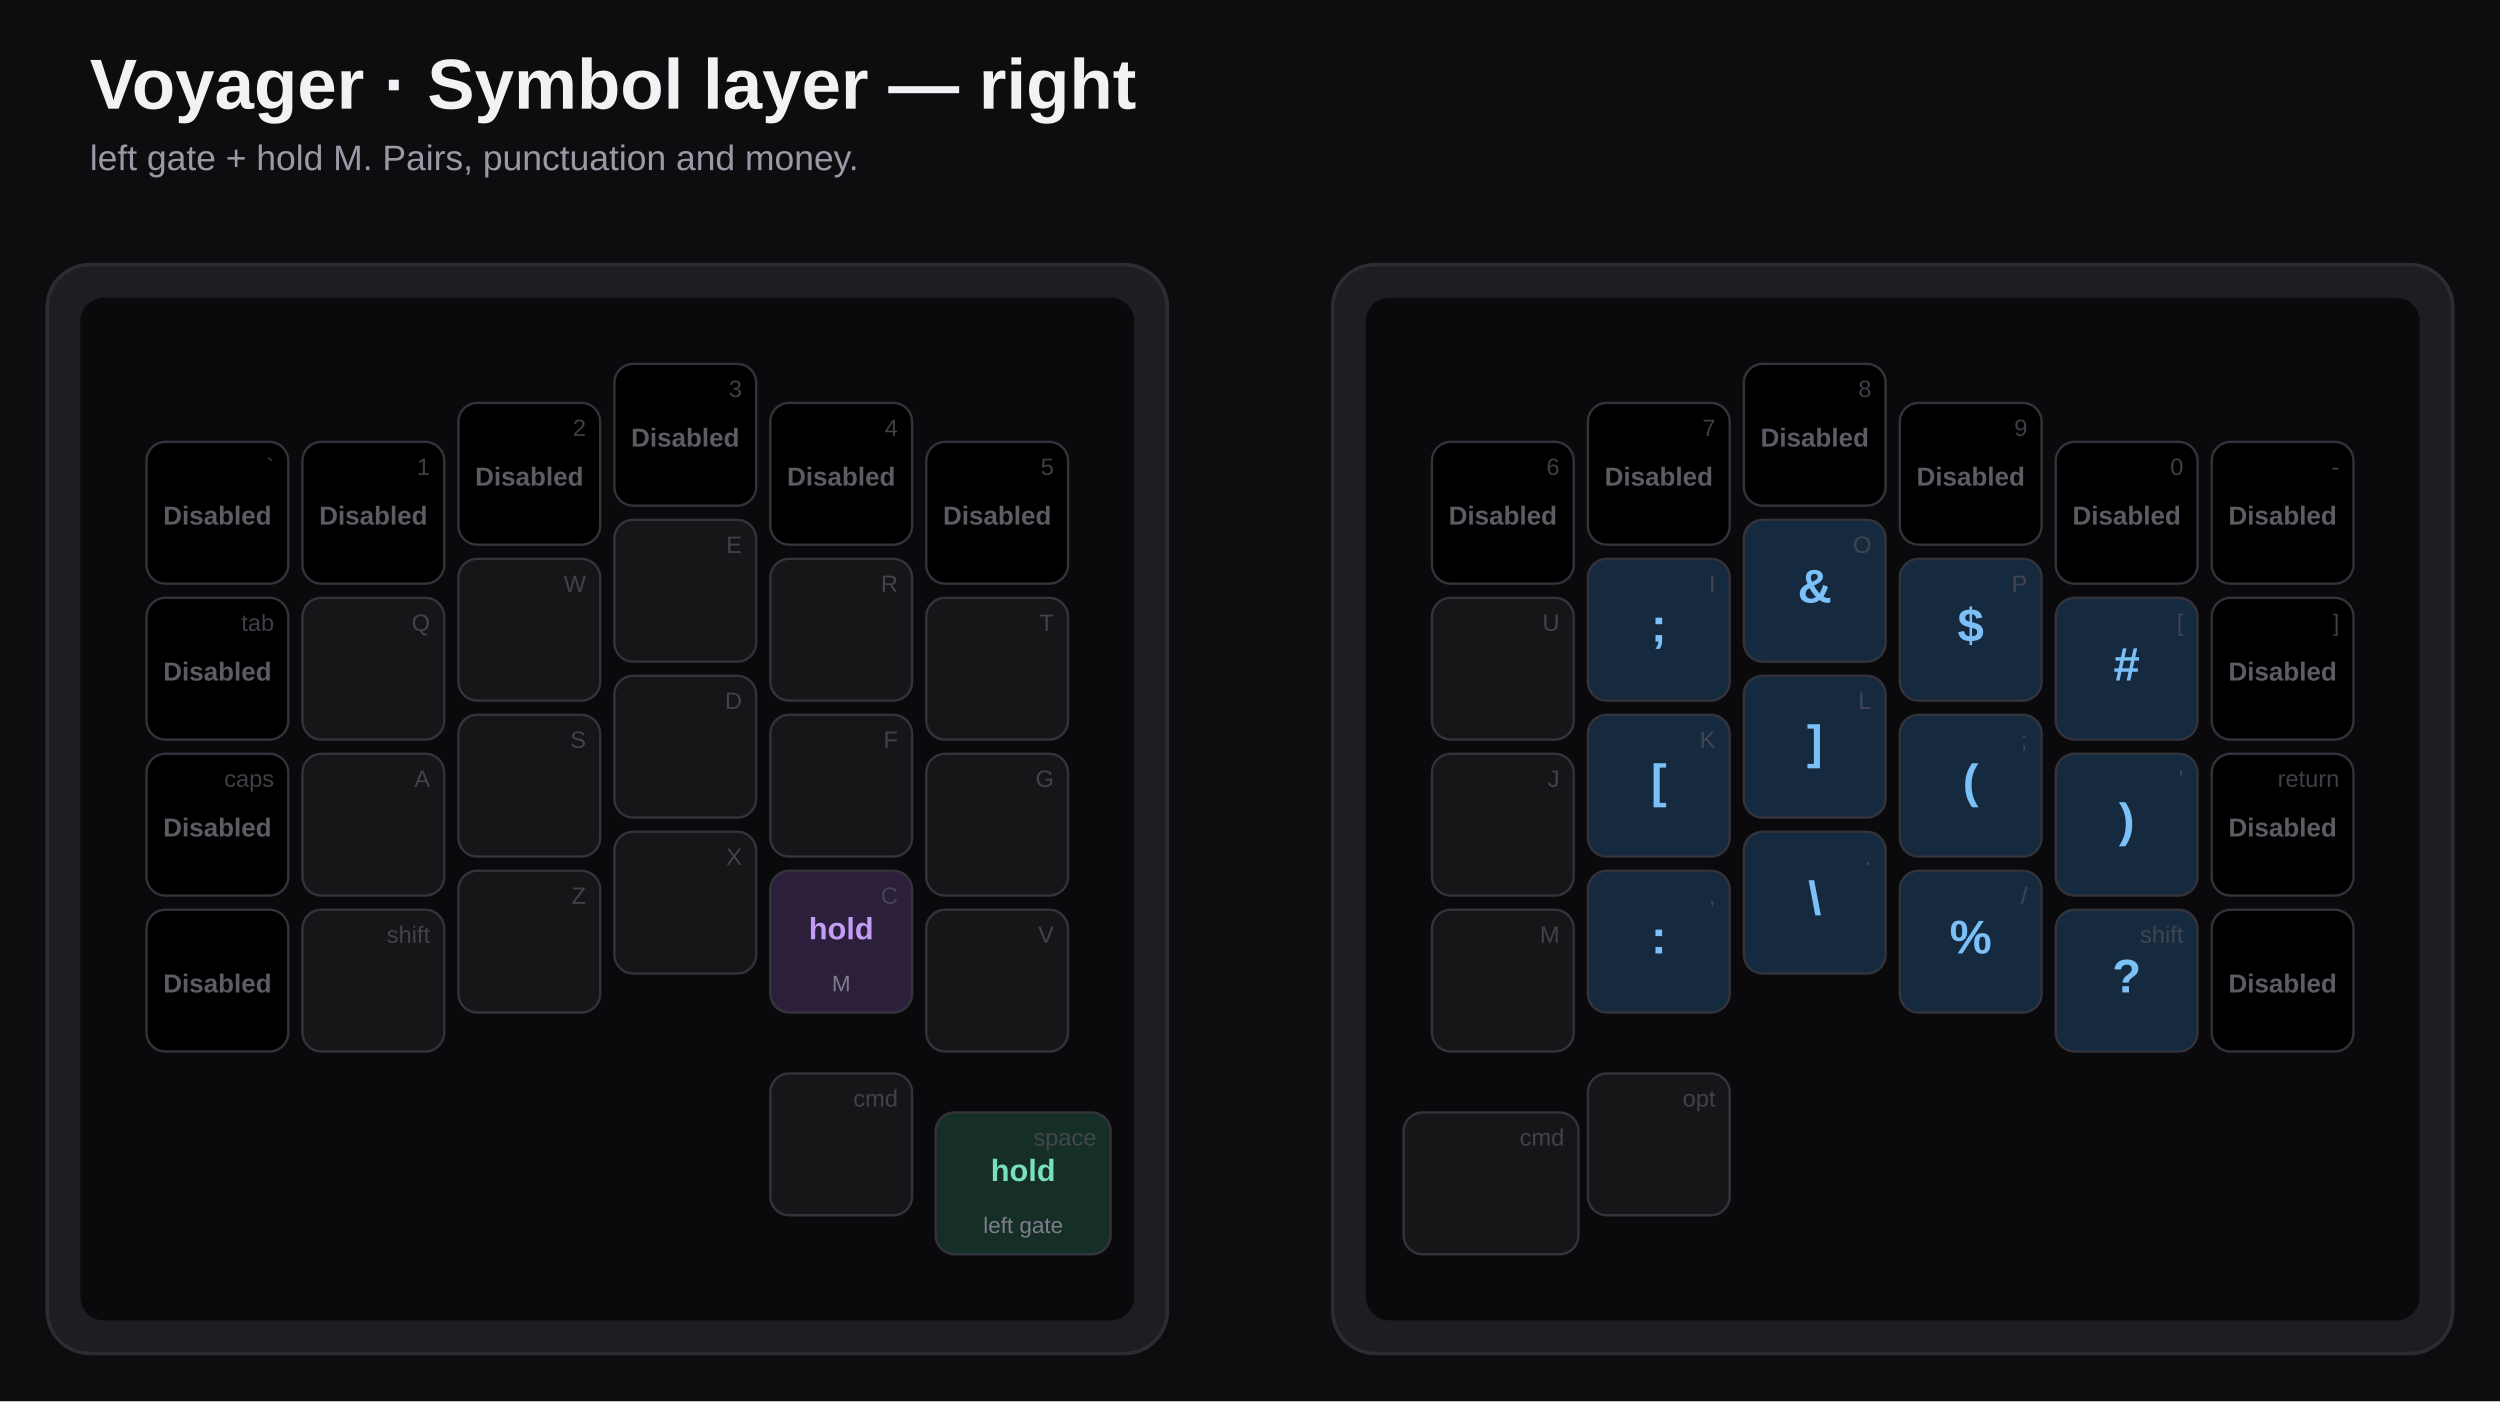
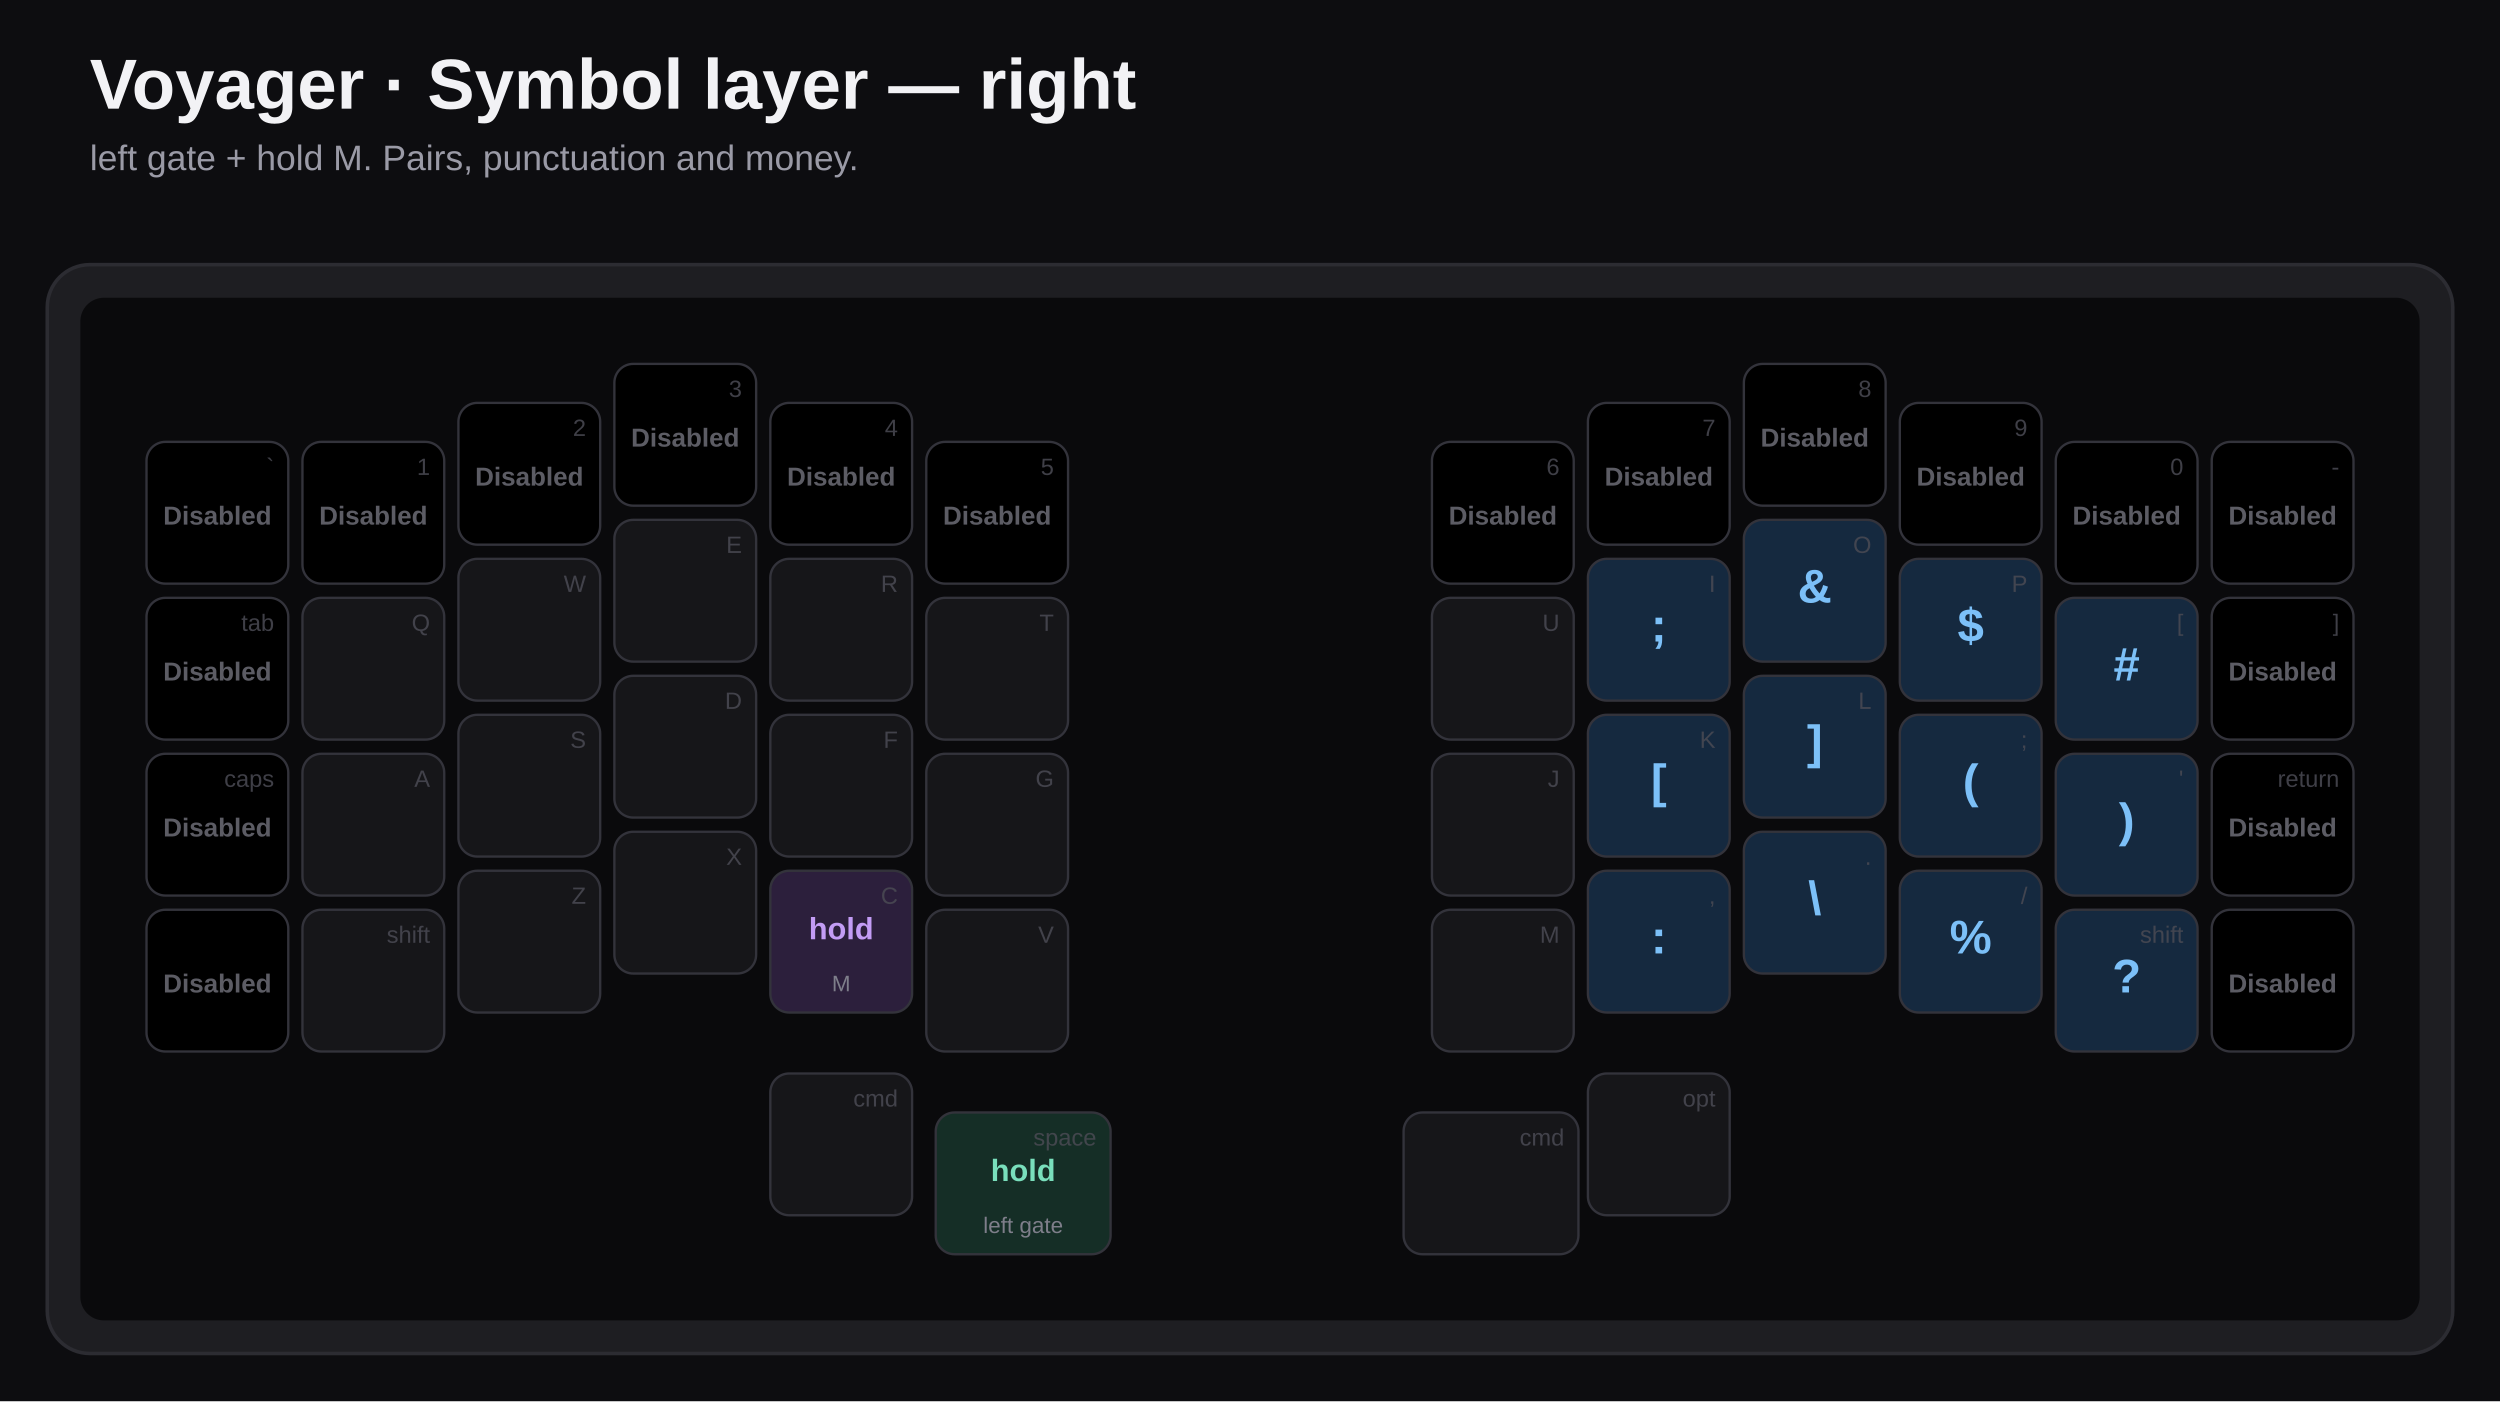
<svg xmlns="http://www.w3.org/2000/svg" width="1058" height="593" viewBox="0 0 1058 593" role="img" aria-label="Voyager · Symbol layer — right layer of splitmac on the ZSA Voyager">
  <rect width="1058" height="593" fill="#0d0d10" />
  <text x="38.0" y="46.0" fill="#f2f2f5" font-size="30" font-weight="700" text-anchor="start" opacity="1.0" font-family="-apple-system, BlinkMacSystemFont, 'SF Pro Text', 'Helvetica Neue', Arial, sans-serif">Voyager · Symbol layer — right</text>
  <text x="38.0" y="72.0" fill="#9a9aa6" font-size="15" font-weight="400" text-anchor="start" opacity="1.0" font-family="-apple-system, BlinkMacSystemFont, 'SF Pro Text', 'Helvetica Neue', Arial, sans-serif">left gate + hold M. Pairs, punctuation and money.</text>
-   <rect x="20.0" y="112.0" width="474.0" height="460.8" rx="18" fill="#1e1e22" stroke="#2c2c32" stroke-width="1.5" />
-   <rect x="34.0" y="126.0" width="446.0" height="432.8" rx="10" fill="#0a0a0c" />
+   <rect x="20.0" y="112.0" width="1018.0" height="460.8" rx="18" fill="#1e1e22" stroke="#2c2c32" stroke-width="1.5" />
+   <rect x="34.0" y="126.0" width="990.0" height="432.8" rx="10" fill="#0a0a0c" />
  <rect x="62.0" y="187.0" width="60.0" height="60.0" rx="8" fill="#000000" stroke="#33333b" stroke-width="1" />
  <text x="116.0" y="201.0" fill="#4a4a53" font-size="10" font-weight="500" text-anchor="end" opacity="0.85" font-family="-apple-system, BlinkMacSystemFont, 'SF Pro Text', 'Helvetica Neue', Arial, sans-serif">`</text>
  <text x="92.0" y="222.0" fill="#5c5c64" font-size="11" font-weight="600" text-anchor="middle" opacity="1.0" font-family="-apple-system, BlinkMacSystemFont, 'SF Pro Text', 'Helvetica Neue', Arial, sans-serif">Disabled</text>
  <rect x="128.0" y="187.0" width="60.0" height="60.0" rx="8" fill="#000000" stroke="#33333b" stroke-width="1" />
  <text x="182.0" y="201.0" fill="#4a4a53" font-size="10" font-weight="500" text-anchor="end" opacity="0.85" font-family="-apple-system, BlinkMacSystemFont, 'SF Pro Text', 'Helvetica Neue', Arial, sans-serif">1</text>
  <text x="158.0" y="222.0" fill="#5c5c64" font-size="11" font-weight="600" text-anchor="middle" opacity="1.0" font-family="-apple-system, BlinkMacSystemFont, 'SF Pro Text', 'Helvetica Neue', Arial, sans-serif">Disabled</text>
  <rect x="194.0" y="170.5" width="60.0" height="60.0" rx="8" fill="#000000" stroke="#33333b" stroke-width="1" />
  <text x="248.0" y="184.5" fill="#4a4a53" font-size="10" font-weight="500" text-anchor="end" opacity="0.85" font-family="-apple-system, BlinkMacSystemFont, 'SF Pro Text', 'Helvetica Neue', Arial, sans-serif">2</text>
  <text x="224.0" y="205.5" fill="#5c5c64" font-size="11" font-weight="600" text-anchor="middle" opacity="1.0" font-family="-apple-system, BlinkMacSystemFont, 'SF Pro Text', 'Helvetica Neue', Arial, sans-serif">Disabled</text>
  <rect x="260.0" y="154.0" width="60.0" height="60.0" rx="8" fill="#000000" stroke="#33333b" stroke-width="1" />
  <text x="314.0" y="168.0" fill="#4a4a53" font-size="10" font-weight="500" text-anchor="end" opacity="0.85" font-family="-apple-system, BlinkMacSystemFont, 'SF Pro Text', 'Helvetica Neue', Arial, sans-serif">3</text>
  <text x="290.0" y="189.0" fill="#5c5c64" font-size="11" font-weight="600" text-anchor="middle" opacity="1.0" font-family="-apple-system, BlinkMacSystemFont, 'SF Pro Text', 'Helvetica Neue', Arial, sans-serif">Disabled</text>
  <rect x="326.0" y="170.5" width="60.0" height="60.0" rx="8" fill="#000000" stroke="#33333b" stroke-width="1" />
  <text x="380.0" y="184.5" fill="#4a4a53" font-size="10" font-weight="500" text-anchor="end" opacity="0.85" font-family="-apple-system, BlinkMacSystemFont, 'SF Pro Text', 'Helvetica Neue', Arial, sans-serif">4</text>
  <text x="356.0" y="205.5" fill="#5c5c64" font-size="11" font-weight="600" text-anchor="middle" opacity="1.0" font-family="-apple-system, BlinkMacSystemFont, 'SF Pro Text', 'Helvetica Neue', Arial, sans-serif">Disabled</text>
  <rect x="392.0" y="187.0" width="60.0" height="60.0" rx="8" fill="#000000" stroke="#33333b" stroke-width="1" />
  <text x="446.0" y="201.0" fill="#4a4a53" font-size="10" font-weight="500" text-anchor="end" opacity="0.85" font-family="-apple-system, BlinkMacSystemFont, 'SF Pro Text', 'Helvetica Neue', Arial, sans-serif">5</text>
  <text x="422.0" y="222.0" fill="#5c5c64" font-size="11" font-weight="600" text-anchor="middle" opacity="1.0" font-family="-apple-system, BlinkMacSystemFont, 'SF Pro Text', 'Helvetica Neue', Arial, sans-serif">Disabled</text>
  <rect x="62.0" y="253.0" width="60.0" height="60.0" rx="8" fill="#000000" stroke="#33333b" stroke-width="1" />
  <text x="116.0" y="267.0" fill="#4a4a53" font-size="10" font-weight="500" text-anchor="end" opacity="0.85" font-family="-apple-system, BlinkMacSystemFont, 'SF Pro Text', 'Helvetica Neue', Arial, sans-serif">tab</text>
  <text x="92.0" y="288.0" fill="#5c5c64" font-size="11" font-weight="600" text-anchor="middle" opacity="1.0" font-family="-apple-system, BlinkMacSystemFont, 'SF Pro Text', 'Helvetica Neue', Arial, sans-serif">Disabled</text>
  <rect x="128.0" y="253.0" width="60.0" height="60.0" rx="8" fill="#161619" stroke="#33333b" stroke-width="1" />
  <text x="182.0" y="267.0" fill="#4a4a53" font-size="10" font-weight="500" text-anchor="end" opacity="0.85" font-family="-apple-system, BlinkMacSystemFont, 'SF Pro Text', 'Helvetica Neue', Arial, sans-serif">Q</text>
  <rect x="194.0" y="236.5" width="60.0" height="60.0" rx="8" fill="#161619" stroke="#33333b" stroke-width="1" />
  <text x="248.0" y="250.5" fill="#4a4a53" font-size="10" font-weight="500" text-anchor="end" opacity="0.85" font-family="-apple-system, BlinkMacSystemFont, 'SF Pro Text', 'Helvetica Neue', Arial, sans-serif">W</text>
  <rect x="260.0" y="220.0" width="60.0" height="60.0" rx="8" fill="#161619" stroke="#33333b" stroke-width="1" />
  <text x="314.0" y="234.0" fill="#4a4a53" font-size="10" font-weight="500" text-anchor="end" opacity="0.85" font-family="-apple-system, BlinkMacSystemFont, 'SF Pro Text', 'Helvetica Neue', Arial, sans-serif">E</text>
  <rect x="326.0" y="236.5" width="60.0" height="60.0" rx="8" fill="#161619" stroke="#33333b" stroke-width="1" />
  <text x="380.0" y="250.5" fill="#4a4a53" font-size="10" font-weight="500" text-anchor="end" opacity="0.85" font-family="-apple-system, BlinkMacSystemFont, 'SF Pro Text', 'Helvetica Neue', Arial, sans-serif">R</text>
  <rect x="392.0" y="253.0" width="60.0" height="60.0" rx="8" fill="#161619" stroke="#33333b" stroke-width="1" />
  <text x="446.0" y="267.0" fill="#4a4a53" font-size="10" font-weight="500" text-anchor="end" opacity="0.85" font-family="-apple-system, BlinkMacSystemFont, 'SF Pro Text', 'Helvetica Neue', Arial, sans-serif">T</text>
  <rect x="62.0" y="319.0" width="60.0" height="60.0" rx="8" fill="#000000" stroke="#33333b" stroke-width="1" />
  <text x="116.0" y="333.0" fill="#4a4a53" font-size="10" font-weight="500" text-anchor="end" opacity="0.85" font-family="-apple-system, BlinkMacSystemFont, 'SF Pro Text', 'Helvetica Neue', Arial, sans-serif">caps</text>
  <text x="92.0" y="354.0" fill="#5c5c64" font-size="11" font-weight="600" text-anchor="middle" opacity="1.0" font-family="-apple-system, BlinkMacSystemFont, 'SF Pro Text', 'Helvetica Neue', Arial, sans-serif">Disabled</text>
  <rect x="128.0" y="319.0" width="60.0" height="60.0" rx="8" fill="#161619" stroke="#33333b" stroke-width="1" />
  <text x="182.0" y="333.0" fill="#4a4a53" font-size="10" font-weight="500" text-anchor="end" opacity="0.85" font-family="-apple-system, BlinkMacSystemFont, 'SF Pro Text', 'Helvetica Neue', Arial, sans-serif">A</text>
  <rect x="194.0" y="302.5" width="60.0" height="60.0" rx="8" fill="#161619" stroke="#33333b" stroke-width="1" />
  <text x="248.0" y="316.5" fill="#4a4a53" font-size="10" font-weight="500" text-anchor="end" opacity="0.85" font-family="-apple-system, BlinkMacSystemFont, 'SF Pro Text', 'Helvetica Neue', Arial, sans-serif">S</text>
  <rect x="260.0" y="286.0" width="60.0" height="60.0" rx="8" fill="#161619" stroke="#33333b" stroke-width="1" />
  <text x="314.0" y="300.0" fill="#4a4a53" font-size="10" font-weight="500" text-anchor="end" opacity="0.85" font-family="-apple-system, BlinkMacSystemFont, 'SF Pro Text', 'Helvetica Neue', Arial, sans-serif">D</text>
  <rect x="326.0" y="302.5" width="60.0" height="60.0" rx="8" fill="#161619" stroke="#33333b" stroke-width="1" />
  <text x="380.0" y="316.5" fill="#4a4a53" font-size="10" font-weight="500" text-anchor="end" opacity="0.85" font-family="-apple-system, BlinkMacSystemFont, 'SF Pro Text', 'Helvetica Neue', Arial, sans-serif">F</text>
  <rect x="392.0" y="319.0" width="60.0" height="60.0" rx="8" fill="#161619" stroke="#33333b" stroke-width="1" />
  <text x="446.0" y="333.0" fill="#4a4a53" font-size="10" font-weight="500" text-anchor="end" opacity="0.85" font-family="-apple-system, BlinkMacSystemFont, 'SF Pro Text', 'Helvetica Neue', Arial, sans-serif">G</text>
  <rect x="62.0" y="385.0" width="60.0" height="60.0" rx="8" fill="#000000" stroke="#33333b" stroke-width="1" />
  <text x="92.0" y="420.0" fill="#5c5c64" font-size="11" font-weight="600" text-anchor="middle" opacity="1.0" font-family="-apple-system, BlinkMacSystemFont, 'SF Pro Text', 'Helvetica Neue', Arial, sans-serif">Disabled</text>
  <rect x="128.0" y="385.0" width="60.0" height="60.0" rx="8" fill="#161619" stroke="#33333b" stroke-width="1" />
  <text x="182.0" y="399.0" fill="#4a4a53" font-size="10" font-weight="500" text-anchor="end" opacity="0.85" font-family="-apple-system, BlinkMacSystemFont, 'SF Pro Text', 'Helvetica Neue', Arial, sans-serif">shift</text>
  <rect x="194.0" y="368.5" width="60.0" height="60.0" rx="8" fill="#161619" stroke="#33333b" stroke-width="1" />
  <text x="248.0" y="382.5" fill="#4a4a53" font-size="10" font-weight="500" text-anchor="end" opacity="0.85" font-family="-apple-system, BlinkMacSystemFont, 'SF Pro Text', 'Helvetica Neue', Arial, sans-serif">Z</text>
  <rect x="260.0" y="352.0" width="60.0" height="60.0" rx="8" fill="#161619" stroke="#33333b" stroke-width="1" />
  <text x="314.0" y="366.0" fill="#4a4a53" font-size="10" font-weight="500" text-anchor="end" opacity="0.85" font-family="-apple-system, BlinkMacSystemFont, 'SF Pro Text', 'Helvetica Neue', Arial, sans-serif">X</text>
  <rect x="326.0" y="368.5" width="60.0" height="60.0" rx="8" fill="#2c1f3c" stroke="#33333b" stroke-width="1" />
  <text x="380.0" y="382.5" fill="#4a4a53" font-size="10" font-weight="500" text-anchor="end" opacity="0.85" font-family="-apple-system, BlinkMacSystemFont, 'SF Pro Text', 'Helvetica Neue', Arial, sans-serif">C</text>
  <text x="356.0" y="397.5" fill="#c39cf5" font-size="13" font-weight="600" text-anchor="middle" opacity="1.0" font-family="-apple-system, BlinkMacSystemFont, 'SF Pro Text', 'Helvetica Neue', Arial, sans-serif">hold</text>
  <text x="356.0" y="419.5" fill="#7e7e8a" font-size="9.5" font-weight="500" text-anchor="middle" opacity="1.0" font-family="-apple-system, BlinkMacSystemFont, 'SF Pro Text', 'Helvetica Neue', Arial, sans-serif">M</text>
  <rect x="392.0" y="385.0" width="60.0" height="60.0" rx="8" fill="#161619" stroke="#33333b" stroke-width="1" />
  <text x="446.0" y="399.0" fill="#4a4a53" font-size="10" font-weight="500" text-anchor="end" opacity="0.85" font-family="-apple-system, BlinkMacSystemFont, 'SF Pro Text', 'Helvetica Neue', Arial, sans-serif">V</text>
  <rect x="326.0" y="454.3" width="60.0" height="60.0" rx="8" fill="#161619" stroke="#33333b" stroke-width="1" />
  <text x="380.0" y="468.3" fill="#4a4a53" font-size="10" font-weight="500" text-anchor="end" opacity="0.85" font-family="-apple-system, BlinkMacSystemFont, 'SF Pro Text', 'Helvetica Neue', Arial, sans-serif">cmd</text>
  <rect x="396.0" y="470.8" width="74.0" height="60.0" rx="8" fill="#152e26" stroke="#33333b" stroke-width="1" />
  <text x="464.0" y="484.8" fill="#4a4a53" font-size="10" font-weight="500" text-anchor="end" opacity="0.85" font-family="-apple-system, BlinkMacSystemFont, 'SF Pro Text', 'Helvetica Neue', Arial, sans-serif">space</text>
  <text x="433.0" y="499.8" fill="#79dfbc" font-size="13" font-weight="600" text-anchor="middle" opacity="1.0" font-family="-apple-system, BlinkMacSystemFont, 'SF Pro Text', 'Helvetica Neue', Arial, sans-serif">hold</text>
  <text x="433.0" y="521.8" fill="#7e7e8a" font-size="9.5" font-weight="500" text-anchor="middle" opacity="1.0" font-family="-apple-system, BlinkMacSystemFont, 'SF Pro Text', 'Helvetica Neue', Arial, sans-serif">left gate</text>
-   <rect x="564.0" y="112.0" width="474.0" height="460.8" rx="18" fill="#1e1e22" stroke="#2c2c32" stroke-width="1.5" />
-   <rect x="578.0" y="126.0" width="446.0" height="432.8" rx="10" fill="#0a0a0c" />
  <rect x="606.0" y="187.0" width="60.0" height="60.0" rx="8" fill="#000000" stroke="#33333b" stroke-width="1" />
  <text x="660.0" y="201.0" fill="#4a4a53" font-size="10" font-weight="500" text-anchor="end" opacity="0.85" font-family="-apple-system, BlinkMacSystemFont, 'SF Pro Text', 'Helvetica Neue', Arial, sans-serif">6</text>
  <text x="636.0" y="222.0" fill="#5c5c64" font-size="11" font-weight="600" text-anchor="middle" opacity="1.0" font-family="-apple-system, BlinkMacSystemFont, 'SF Pro Text', 'Helvetica Neue', Arial, sans-serif">Disabled</text>
  <rect x="672.0" y="170.5" width="60.0" height="60.0" rx="8" fill="#000000" stroke="#33333b" stroke-width="1" />
  <text x="726.0" y="184.5" fill="#4a4a53" font-size="10" font-weight="500" text-anchor="end" opacity="0.85" font-family="-apple-system, BlinkMacSystemFont, 'SF Pro Text', 'Helvetica Neue', Arial, sans-serif">7</text>
  <text x="702.0" y="205.5" fill="#5c5c64" font-size="11" font-weight="600" text-anchor="middle" opacity="1.0" font-family="-apple-system, BlinkMacSystemFont, 'SF Pro Text', 'Helvetica Neue', Arial, sans-serif">Disabled</text>
  <rect x="738.0" y="154.0" width="60.0" height="60.0" rx="8" fill="#000000" stroke="#33333b" stroke-width="1" />
  <text x="792.0" y="168.0" fill="#4a4a53" font-size="10" font-weight="500" text-anchor="end" opacity="0.85" font-family="-apple-system, BlinkMacSystemFont, 'SF Pro Text', 'Helvetica Neue', Arial, sans-serif">8</text>
  <text x="768.0" y="189.0" fill="#5c5c64" font-size="11" font-weight="600" text-anchor="middle" opacity="1.0" font-family="-apple-system, BlinkMacSystemFont, 'SF Pro Text', 'Helvetica Neue', Arial, sans-serif">Disabled</text>
  <rect x="804.0" y="170.5" width="60.0" height="60.0" rx="8" fill="#000000" stroke="#33333b" stroke-width="1" />
  <text x="858.0" y="184.5" fill="#4a4a53" font-size="10" font-weight="500" text-anchor="end" opacity="0.85" font-family="-apple-system, BlinkMacSystemFont, 'SF Pro Text', 'Helvetica Neue', Arial, sans-serif">9</text>
  <text x="834.0" y="205.5" fill="#5c5c64" font-size="11" font-weight="600" text-anchor="middle" opacity="1.0" font-family="-apple-system, BlinkMacSystemFont, 'SF Pro Text', 'Helvetica Neue', Arial, sans-serif">Disabled</text>
  <rect x="870.0" y="187.0" width="60.0" height="60.0" rx="8" fill="#000000" stroke="#33333b" stroke-width="1" />
  <text x="924.0" y="201.0" fill="#4a4a53" font-size="10" font-weight="500" text-anchor="end" opacity="0.85" font-family="-apple-system, BlinkMacSystemFont, 'SF Pro Text', 'Helvetica Neue', Arial, sans-serif">0</text>
  <text x="900.0" y="222.0" fill="#5c5c64" font-size="11" font-weight="600" text-anchor="middle" opacity="1.0" font-family="-apple-system, BlinkMacSystemFont, 'SF Pro Text', 'Helvetica Neue', Arial, sans-serif">Disabled</text>
  <rect x="936.0" y="187.0" width="60.0" height="60.0" rx="8" fill="#000000" stroke="#33333b" stroke-width="1" />
  <text x="990.0" y="201.0" fill="#4a4a53" font-size="10" font-weight="500" text-anchor="end" opacity="0.85" font-family="-apple-system, BlinkMacSystemFont, 'SF Pro Text', 'Helvetica Neue', Arial, sans-serif">-</text>
  <text x="966.0" y="222.0" fill="#5c5c64" font-size="11" font-weight="600" text-anchor="middle" opacity="1.0" font-family="-apple-system, BlinkMacSystemFont, 'SF Pro Text', 'Helvetica Neue', Arial, sans-serif">Disabled</text>
  <rect x="606.0" y="253.0" width="60.0" height="60.0" rx="8" fill="#161619" stroke="#33333b" stroke-width="1" />
  <text x="660.0" y="267.0" fill="#4a4a53" font-size="10" font-weight="500" text-anchor="end" opacity="0.85" font-family="-apple-system, BlinkMacSystemFont, 'SF Pro Text', 'Helvetica Neue', Arial, sans-serif">U</text>
  <rect x="672.0" y="236.5" width="60.0" height="60.0" rx="8" fill="#15293f" stroke="#33333b" stroke-width="1" />
  <text x="726.0" y="250.5" fill="#4a4a53" font-size="10" font-weight="500" text-anchor="end" opacity="0.85" font-family="-apple-system, BlinkMacSystemFont, 'SF Pro Text', 'Helvetica Neue', Arial, sans-serif">I</text>
  <text x="702.0" y="271.5" fill="#7cc0f8" font-size="20" font-weight="700" text-anchor="middle" opacity="1.0" font-family="-apple-system, BlinkMacSystemFont, 'SF Pro Text', 'Helvetica Neue', Arial, sans-serif">;</text>
  <rect x="738.0" y="220.0" width="60.0" height="60.0" rx="8" fill="#15293f" stroke="#33333b" stroke-width="1" />
  <text x="792.0" y="234.0" fill="#4a4a53" font-size="10" font-weight="500" text-anchor="end" opacity="0.85" font-family="-apple-system, BlinkMacSystemFont, 'SF Pro Text', 'Helvetica Neue', Arial, sans-serif">O</text>
  <text x="768.0" y="255.0" fill="#7cc0f8" font-size="20" font-weight="700" text-anchor="middle" opacity="1.0" font-family="-apple-system, BlinkMacSystemFont, 'SF Pro Text', 'Helvetica Neue', Arial, sans-serif">&amp;</text>
  <rect x="804.0" y="236.5" width="60.0" height="60.0" rx="8" fill="#15293f" stroke="#33333b" stroke-width="1" />
  <text x="858.0" y="250.5" fill="#4a4a53" font-size="10" font-weight="500" text-anchor="end" opacity="0.85" font-family="-apple-system, BlinkMacSystemFont, 'SF Pro Text', 'Helvetica Neue', Arial, sans-serif">P</text>
  <text x="834.0" y="271.5" fill="#7cc0f8" font-size="20" font-weight="700" text-anchor="middle" opacity="1.0" font-family="-apple-system, BlinkMacSystemFont, 'SF Pro Text', 'Helvetica Neue', Arial, sans-serif">$</text>
  <rect x="870.0" y="253.0" width="60.0" height="60.0" rx="8" fill="#15293f" stroke="#33333b" stroke-width="1" />
  <text x="924.0" y="267.0" fill="#4a4a53" font-size="10" font-weight="500" text-anchor="end" opacity="0.85" font-family="-apple-system, BlinkMacSystemFont, 'SF Pro Text', 'Helvetica Neue', Arial, sans-serif">[</text>
  <text x="900.0" y="288.0" fill="#7cc0f8" font-size="20" font-weight="700" text-anchor="middle" opacity="1.0" font-family="-apple-system, BlinkMacSystemFont, 'SF Pro Text', 'Helvetica Neue', Arial, sans-serif">#</text>
  <rect x="936.0" y="253.0" width="60.0" height="60.0" rx="8" fill="#000000" stroke="#33333b" stroke-width="1" />
  <text x="990.0" y="267.0" fill="#4a4a53" font-size="10" font-weight="500" text-anchor="end" opacity="0.85" font-family="-apple-system, BlinkMacSystemFont, 'SF Pro Text', 'Helvetica Neue', Arial, sans-serif">]</text>
  <text x="966.0" y="288.0" fill="#5c5c64" font-size="11" font-weight="600" text-anchor="middle" opacity="1.0" font-family="-apple-system, BlinkMacSystemFont, 'SF Pro Text', 'Helvetica Neue', Arial, sans-serif">Disabled</text>
  <rect x="606.0" y="319.0" width="60.0" height="60.0" rx="8" fill="#161619" stroke="#33333b" stroke-width="1" />
  <text x="660.0" y="333.0" fill="#4a4a53" font-size="10" font-weight="500" text-anchor="end" opacity="0.85" font-family="-apple-system, BlinkMacSystemFont, 'SF Pro Text', 'Helvetica Neue', Arial, sans-serif">J</text>
  <rect x="672.0" y="302.5" width="60.0" height="60.0" rx="8" fill="#15293f" stroke="#33333b" stroke-width="1" />
  <text x="726.0" y="316.5" fill="#4a4a53" font-size="10" font-weight="500" text-anchor="end" opacity="0.85" font-family="-apple-system, BlinkMacSystemFont, 'SF Pro Text', 'Helvetica Neue', Arial, sans-serif">K</text>
  <text x="702.0" y="337.5" fill="#7cc0f8" font-size="20" font-weight="700" text-anchor="middle" opacity="1.0" font-family="-apple-system, BlinkMacSystemFont, 'SF Pro Text', 'Helvetica Neue', Arial, sans-serif">[</text>
  <rect x="738.0" y="286.0" width="60.0" height="60.0" rx="8" fill="#15293f" stroke="#33333b" stroke-width="1" />
  <text x="792.0" y="300.0" fill="#4a4a53" font-size="10" font-weight="500" text-anchor="end" opacity="0.85" font-family="-apple-system, BlinkMacSystemFont, 'SF Pro Text', 'Helvetica Neue', Arial, sans-serif">L</text>
  <text x="768.0" y="321.0" fill="#7cc0f8" font-size="20" font-weight="700" text-anchor="middle" opacity="1.0" font-family="-apple-system, BlinkMacSystemFont, 'SF Pro Text', 'Helvetica Neue', Arial, sans-serif">]</text>
  <rect x="804.0" y="302.5" width="60.0" height="60.0" rx="8" fill="#15293f" stroke="#33333b" stroke-width="1" />
  <text x="858.0" y="316.5" fill="#4a4a53" font-size="10" font-weight="500" text-anchor="end" opacity="0.85" font-family="-apple-system, BlinkMacSystemFont, 'SF Pro Text', 'Helvetica Neue', Arial, sans-serif">;</text>
  <text x="834.0" y="337.5" fill="#7cc0f8" font-size="20" font-weight="700" text-anchor="middle" opacity="1.0" font-family="-apple-system, BlinkMacSystemFont, 'SF Pro Text', 'Helvetica Neue', Arial, sans-serif">(</text>
  <rect x="870.0" y="319.0" width="60.0" height="60.0" rx="8" fill="#15293f" stroke="#33333b" stroke-width="1" />
  <text x="924.0" y="333.0" fill="#4a4a53" font-size="10" font-weight="500" text-anchor="end" opacity="0.85" font-family="-apple-system, BlinkMacSystemFont, 'SF Pro Text', 'Helvetica Neue', Arial, sans-serif">'</text>
  <text x="900.0" y="354.0" fill="#7cc0f8" font-size="20" font-weight="700" text-anchor="middle" opacity="1.0" font-family="-apple-system, BlinkMacSystemFont, 'SF Pro Text', 'Helvetica Neue', Arial, sans-serif">)</text>
  <rect x="936.0" y="319.0" width="60.0" height="60.0" rx="8" fill="#000000" stroke="#33333b" stroke-width="1" />
  <text x="990.0" y="333.0" fill="#4a4a53" font-size="10" font-weight="500" text-anchor="end" opacity="0.85" font-family="-apple-system, BlinkMacSystemFont, 'SF Pro Text', 'Helvetica Neue', Arial, sans-serif">return</text>
  <text x="966.0" y="354.0" fill="#5c5c64" font-size="11" font-weight="600" text-anchor="middle" opacity="1.0" font-family="-apple-system, BlinkMacSystemFont, 'SF Pro Text', 'Helvetica Neue', Arial, sans-serif">Disabled</text>
  <rect x="606.0" y="385.0" width="60.0" height="60.0" rx="8" fill="#161619" stroke="#33333b" stroke-width="1" />
  <text x="660.0" y="399.0" fill="#4a4a53" font-size="10" font-weight="500" text-anchor="end" opacity="0.85" font-family="-apple-system, BlinkMacSystemFont, 'SF Pro Text', 'Helvetica Neue', Arial, sans-serif">M</text>
  <rect x="672.0" y="368.5" width="60.0" height="60.0" rx="8" fill="#15293f" stroke="#33333b" stroke-width="1" />
  <text x="726.0" y="382.5" fill="#4a4a53" font-size="10" font-weight="500" text-anchor="end" opacity="0.85" font-family="-apple-system, BlinkMacSystemFont, 'SF Pro Text', 'Helvetica Neue', Arial, sans-serif">,</text>
  <text x="702.0" y="403.5" fill="#7cc0f8" font-size="20" font-weight="700" text-anchor="middle" opacity="1.0" font-family="-apple-system, BlinkMacSystemFont, 'SF Pro Text', 'Helvetica Neue', Arial, sans-serif">:</text>
  <rect x="738.0" y="352.0" width="60.0" height="60.0" rx="8" fill="#15293f" stroke="#33333b" stroke-width="1" />
  <text x="792.0" y="366.0" fill="#4a4a53" font-size="10" font-weight="500" text-anchor="end" opacity="0.85" font-family="-apple-system, BlinkMacSystemFont, 'SF Pro Text', 'Helvetica Neue', Arial, sans-serif">.</text>
  <text x="768.0" y="387.0" fill="#7cc0f8" font-size="20" font-weight="700" text-anchor="middle" opacity="1.0" font-family="-apple-system, BlinkMacSystemFont, 'SF Pro Text', 'Helvetica Neue', Arial, sans-serif">\</text>
  <rect x="804.0" y="368.5" width="60.0" height="60.0" rx="8" fill="#15293f" stroke="#33333b" stroke-width="1" />
  <text x="858.0" y="382.5" fill="#4a4a53" font-size="10" font-weight="500" text-anchor="end" opacity="0.85" font-family="-apple-system, BlinkMacSystemFont, 'SF Pro Text', 'Helvetica Neue', Arial, sans-serif">/</text>
  <text x="834.0" y="403.5" fill="#7cc0f8" font-size="20" font-weight="700" text-anchor="middle" opacity="1.0" font-family="-apple-system, BlinkMacSystemFont, 'SF Pro Text', 'Helvetica Neue', Arial, sans-serif">%</text>
  <rect x="870.0" y="385.0" width="60.0" height="60.0" rx="8" fill="#15293f" stroke="#33333b" stroke-width="1" />
  <text x="924.0" y="399.0" fill="#4a4a53" font-size="10" font-weight="500" text-anchor="end" opacity="0.85" font-family="-apple-system, BlinkMacSystemFont, 'SF Pro Text', 'Helvetica Neue', Arial, sans-serif">shift</text>
  <text x="900.0" y="420.0" fill="#7cc0f8" font-size="20" font-weight="700" text-anchor="middle" opacity="1.0" font-family="-apple-system, BlinkMacSystemFont, 'SF Pro Text', 'Helvetica Neue', Arial, sans-serif">?</text>
  <rect x="936.0" y="385.0" width="60.0" height="60.0" rx="8" fill="#000000" stroke="#33333b" stroke-width="1" />
  <text x="966.0" y="420.0" fill="#5c5c64" font-size="11" font-weight="600" text-anchor="middle" opacity="1.0" font-family="-apple-system, BlinkMacSystemFont, 'SF Pro Text', 'Helvetica Neue', Arial, sans-serif">Disabled</text>
  <rect x="594.0" y="470.8" width="74.0" height="60.0" rx="8" fill="#161619" stroke="#33333b" stroke-width="1" />
  <text x="662.0" y="484.8" fill="#4a4a53" font-size="10" font-weight="500" text-anchor="end" opacity="0.85" font-family="-apple-system, BlinkMacSystemFont, 'SF Pro Text', 'Helvetica Neue', Arial, sans-serif">cmd</text>
  <rect x="672.0" y="454.3" width="60.0" height="60.0" rx="8" fill="#161619" stroke="#33333b" stroke-width="1" />
  <text x="726.0" y="468.3" fill="#4a4a53" font-size="10" font-weight="500" text-anchor="end" opacity="0.85" font-family="-apple-system, BlinkMacSystemFont, 'SF Pro Text', 'Helvetica Neue', Arial, sans-serif">opt</text>
</svg>
